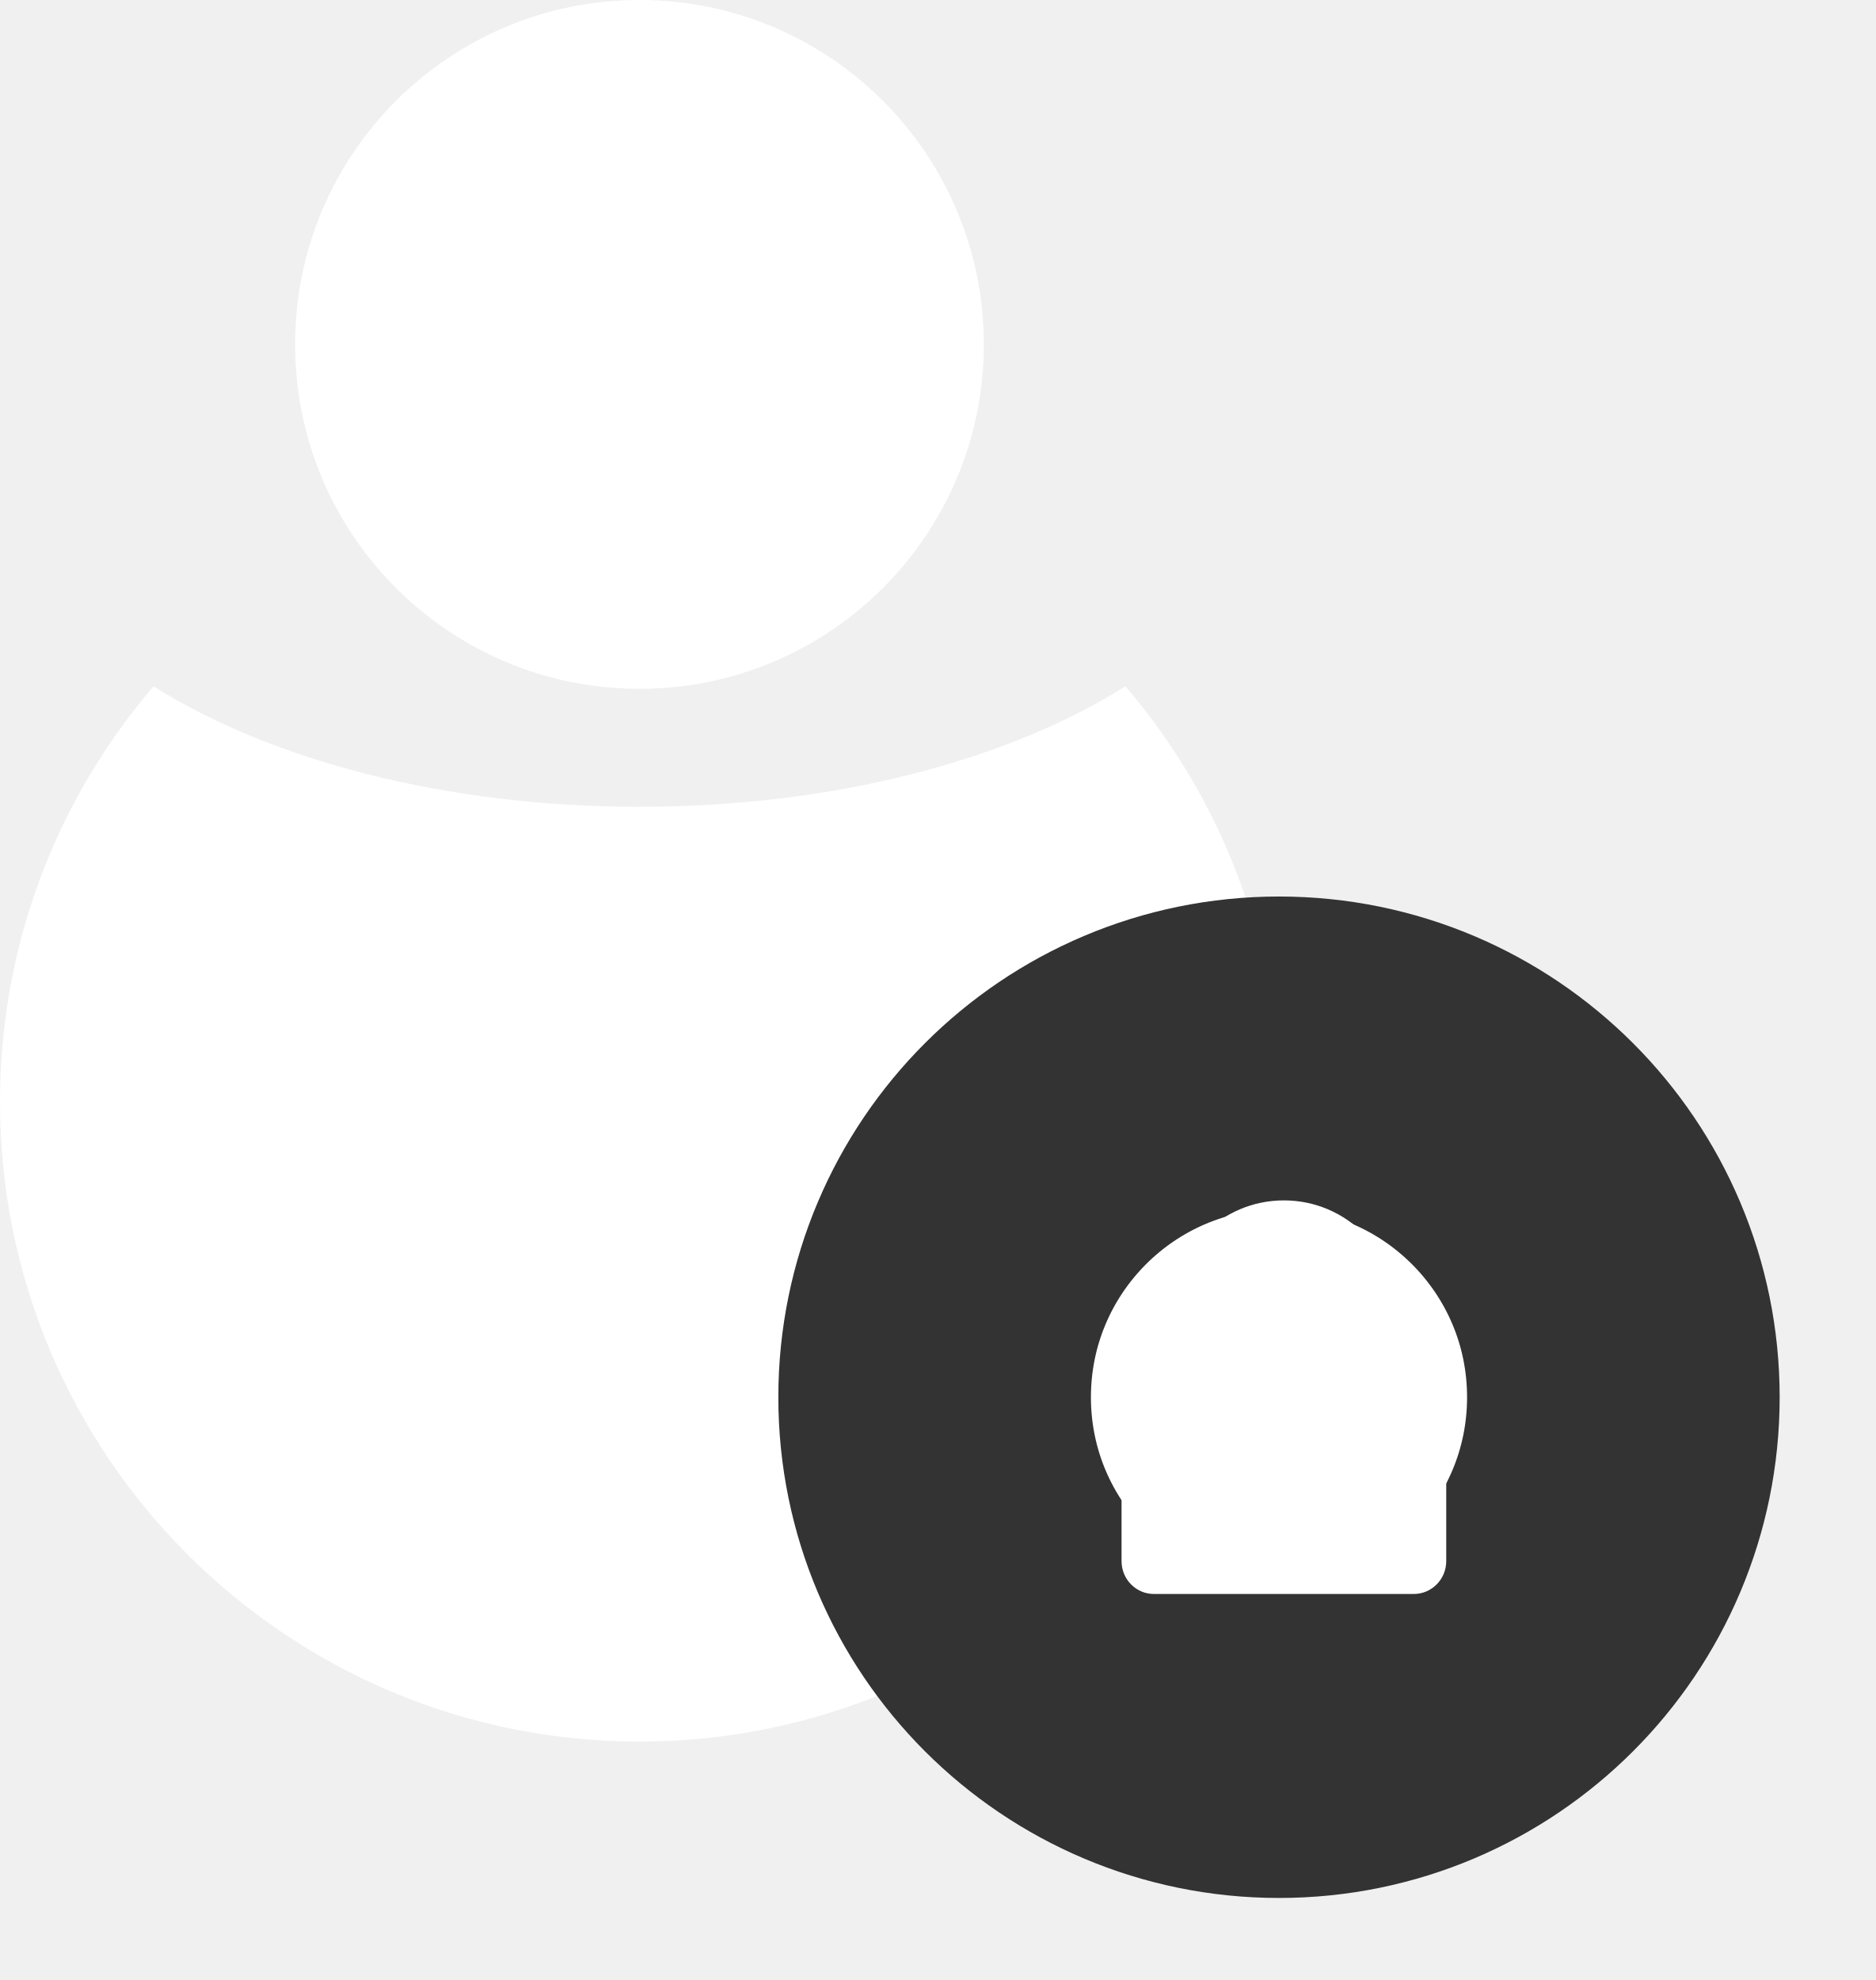
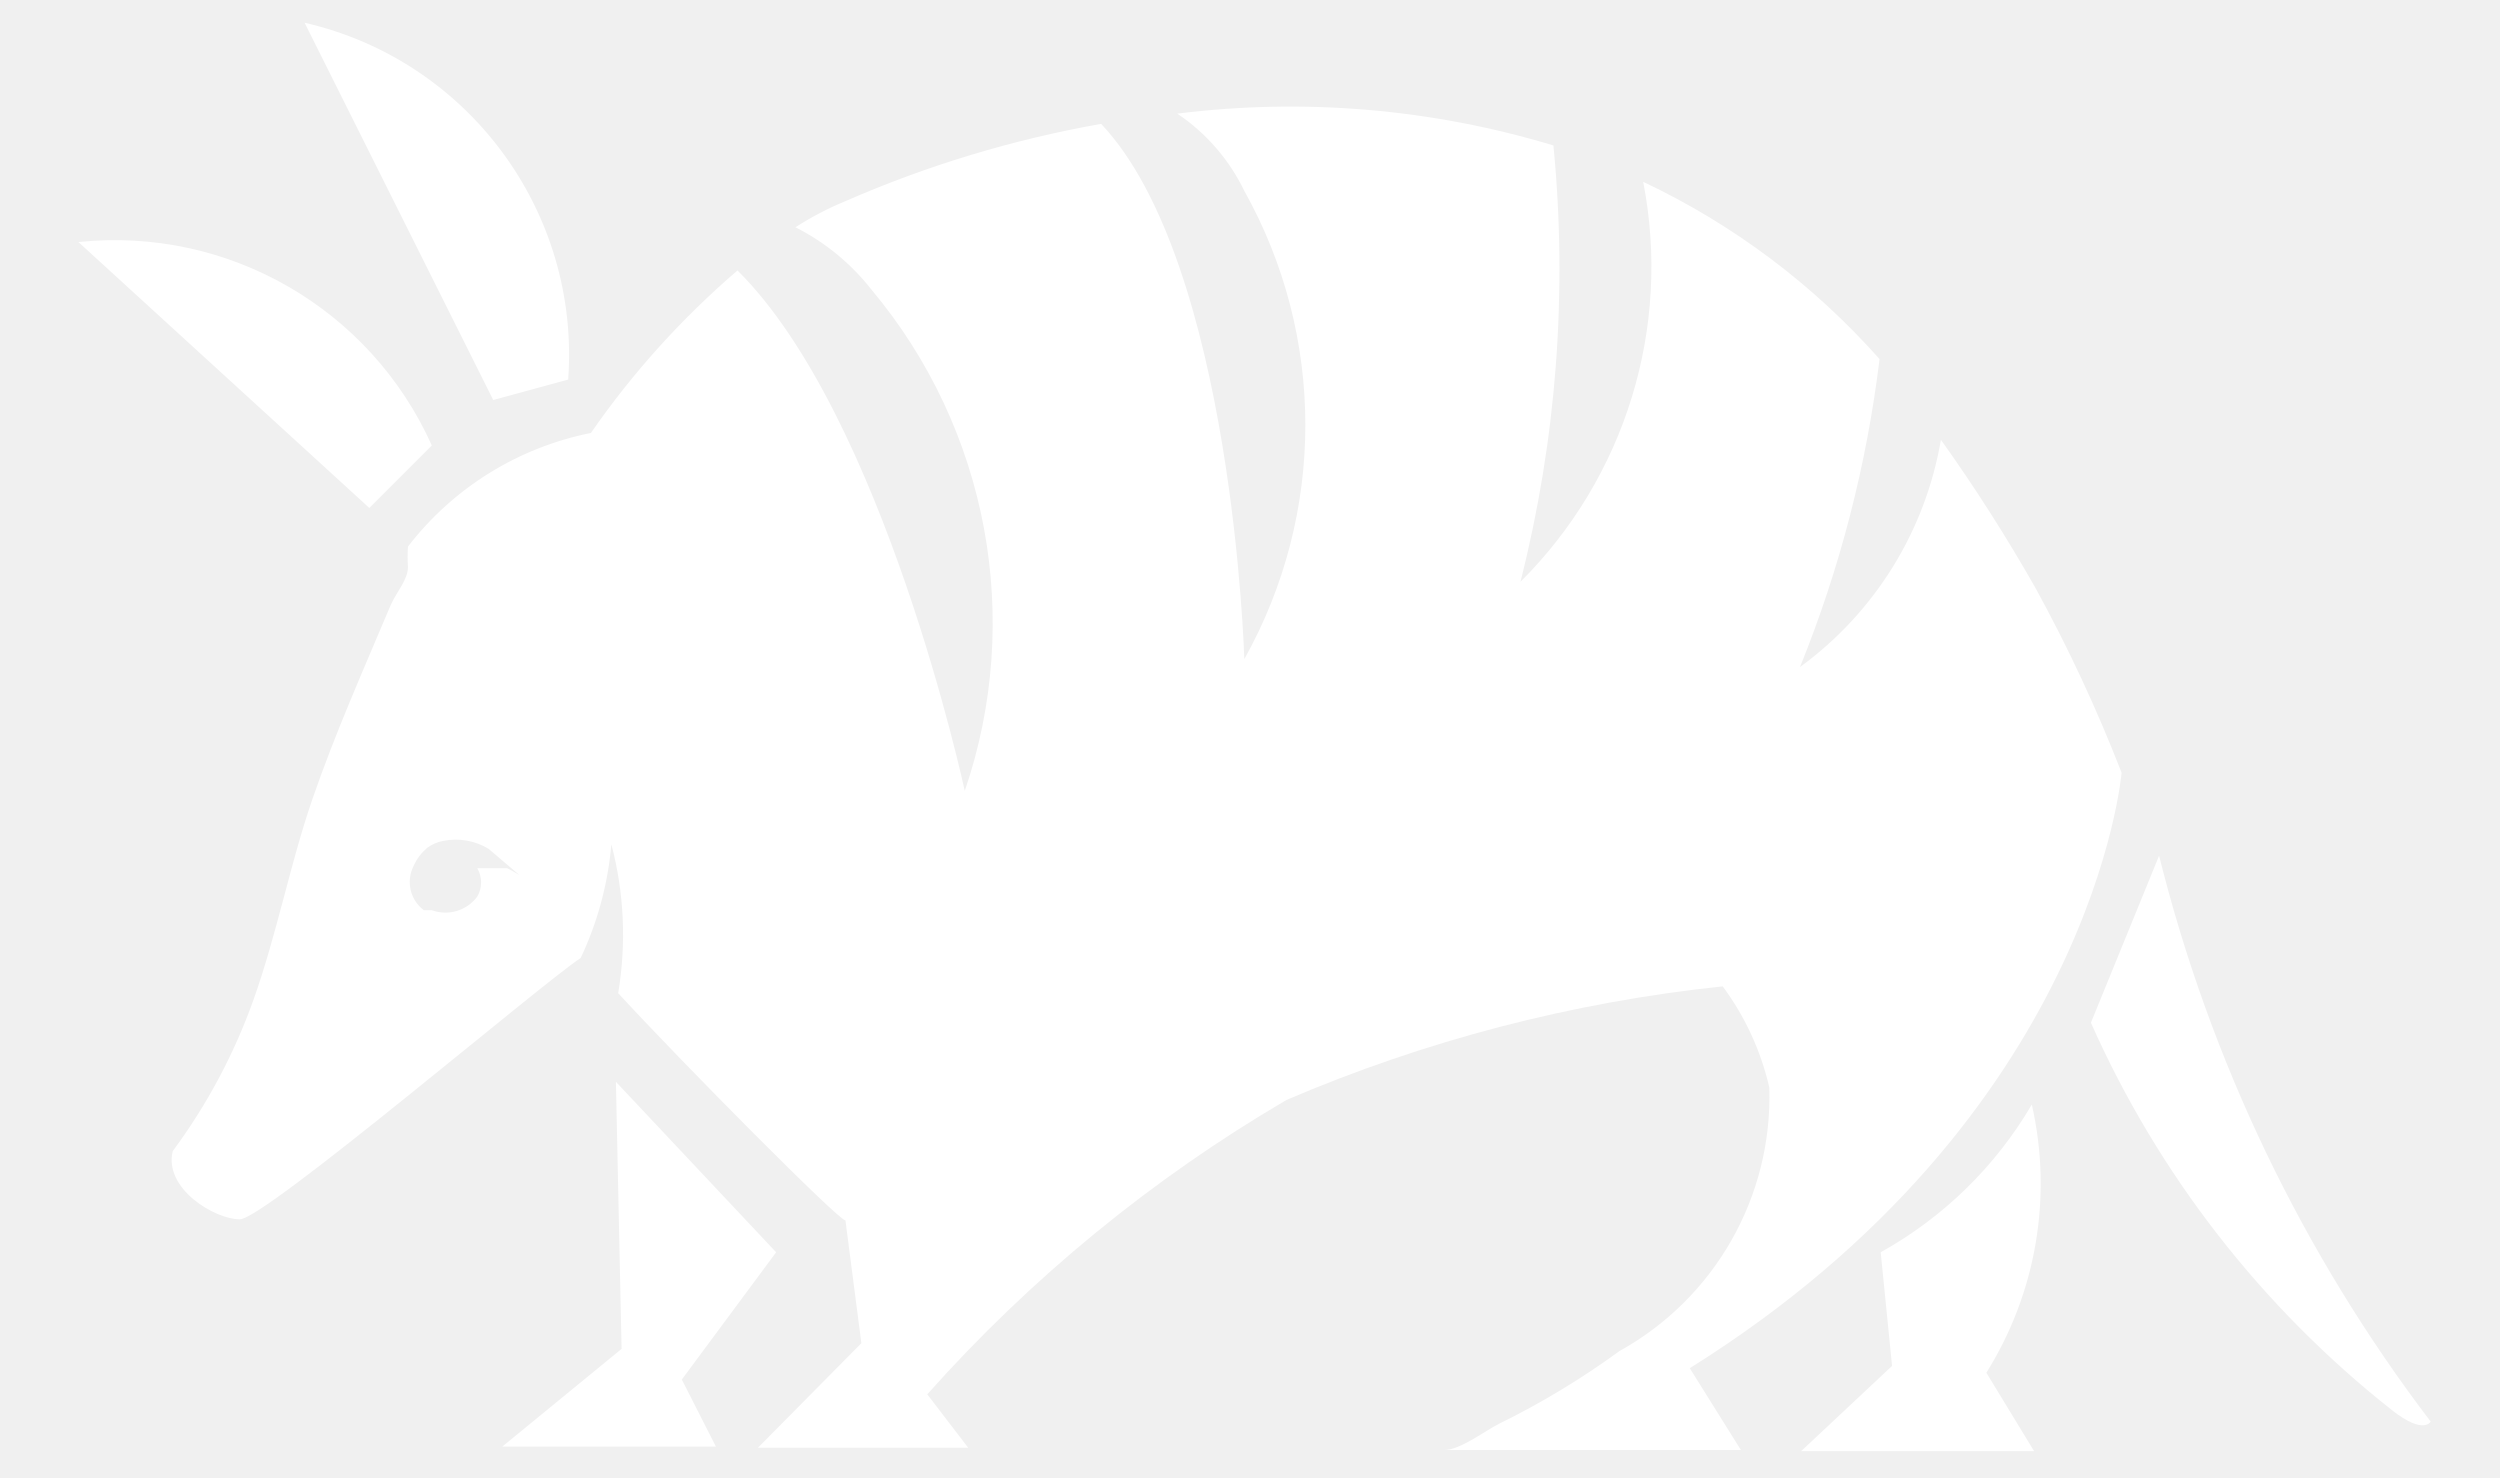
- <svg xmlns="http://www.w3.org/2000/svg" width="18px" height="19px" viewBox="0 0 18 19" version="1.1">
+ <svg xmlns="http://www.w3.org/2000/svg" width="22px" height="13px" viewBox="0 0 22 13" version="1.1">
  <defs />
-   <g id="Plugin-Banners" stroke="none" stroke-width="1" fill="none" fill-rule="evenodd">
-     <g id="Icon-Small" transform="translate(-1, 0)">
-       <rect id="Rectangle-2" x="0" y="0" width="18" height="18" />
-       <g id="User-Icon" transform="translate(1, 0)" fill="#FFFFFF">
-         <g id="User-Body">
-           <path d="M1.473,6.586 C0.555,7.659 0,9.052 0,10.575 C0,13.964 2.748,16.712 6.137,16.712 C9.527,16.712 12.274,13.964 12.274,10.575 C12.274,9.052 11.72,7.659 10.801,6.586 C9.676,7.294 8.004,7.742 6.137,7.742 C4.271,7.742 2.599,7.294 1.473,6.586 Z" id="Combined-Shape" />
-           <ellipse id="Oval-3" cx="6.137" cy="3.305" rx="3.305" ry="3.305" />
-         </g>
-         <g id="Circled-Lock" transform="translate(8.969824, 10.10285)">
-           <circle id="Oval-3" stroke="#333333" stroke-width="3" cx="3.305" cy="3.305" r="3.305" />
-           <path d="M4.598,5.193 L2.105,5.193 C1.933,5.193 1.794,5.052 1.794,4.878 L1.794,3.305 C1.794,3.131 1.934,2.99 2.105,2.99 L2.261,2.99 L2.261,2.518 C2.261,1.909 2.75,1.416 3.352,1.416 C3.954,1.416 4.443,1.909 4.443,2.518 L4.443,2.99 L4.598,2.99 C4.77,2.99 4.91,3.131 4.91,3.305 L4.91,4.878 C4.91,5.052 4.77,5.193 4.598,5.193 L4.598,5.193 Z M3.975,2.518 C3.975,2.17 3.696,1.888 3.352,1.888 C3.008,1.888 2.729,2.17 2.729,2.518 L2.729,2.99 L3.975,2.99 L3.975,2.518 L3.975,2.518 Z" id="Shape" />
-         </g>
+   <g id="Page-1" stroke="none" stroke-width="1" fill="none" fill-rule="evenodd">
+     <g id="AAM_logo-Primary-White" fill-rule="nonzero" fill="#FFFFFF">
+       <g id="Group">
+         <path d="M17.88,9.72 C17.561,10.264 17.102,10.713 16.55,11.02 L16.65,12.02 L15.85,12.77 L17.9,12.77 L17.48,12.08 C17.92,11.377 18.064,10.529 17.88,9.72 Z" id="Shape" />
+         <path d="M5,3.34 C5.107,1.864 4.122,0.531 2.68,0.2 L4.34,3.52 L5,3.34 Z" id="Shape" />
+         <path d="M3.8,3.92 C3.259,2.714 2.004,1.992 0.69,2.13 L3.25,4.47 L3.8,3.92 Z" id="Shape" />
+         <path d="M19,7.53 L18.4,9 C18.993,10.335 19.903,11.505 21.05,12.41 C21.33,12.63 21.39,12.51 21.39,12.51 C20.263,11.03 19.45,9.335 19,7.53 Z" id="Shape" />
+         <polygon id="Shape" points="6.83 11.02 5.42 9.52 5.47 11.87 4.42 12.73 6.3 12.73 6 12.14" />
+         <path d="M18.67,6.8 C18.453,6.241 18.199,5.696 17.91,5.17 C17.656,4.723 17.379,4.289 17.08,3.87 C16.943,4.673 16.498,5.39 15.84,5.87 C16.192,5.001 16.427,4.09 16.54,3.16 C15.959,2.505 15.252,1.974 14.46,1.6 C14.71,2.88 14.304,4.2 13.38,5.12 C13.698,3.866 13.796,2.567 13.67,1.28 C12.598,0.956 11.471,0.861 10.36,1 C10.614,1.17 10.817,1.405 10.95,1.68 C11.666,2.96 11.666,4.52 10.95,5.8 C10.95,5.8 10.85,2.32 9.69,1.09 C8.916,1.227 8.16,1.455 7.44,1.77 C7.287,1.833 7.139,1.91 7,2 C7.261,2.132 7.49,2.32 7.67,2.55 C8.696,3.776 9.007,5.448 8.49,6.96 C8.49,6.96 7.78,3.66 6.49,2.38 C6.001,2.8 5.567,3.28 5.2,3.81 C4.56,3.938 3.988,4.293 3.59,4.81 C3.586,4.87 3.586,4.93 3.59,4.99 C3.59,5.1 3.49,5.21 3.44,5.32 C3.2,5.89 2.95,6.45 2.75,7.03 C2.55,7.61 2.44,8.21 2.23,8.8 L2.23,8.8 C2.06,9.276 1.821,9.724 1.52,10.13 C1.44,10.46 1.89,10.73 2.11,10.73 C2.33,10.73 4.76,8.66 5.11,8.43 C5.259,8.115 5.35,7.777 5.38,7.43 C5.493,7.857 5.513,8.304 5.44,8.74 C6.03,9.38 7.38,10.74 7.44,10.74 L7.58,11.82 L6.67,12.74 L8.52,12.74 L8.16,12.27 C9.071,11.247 10.138,10.373 11.32,9.68 C12.543,9.156 13.837,8.819 15.16,8.68 C15.356,8.945 15.496,9.248 15.57,9.57 C15.6,10.53 15.09,11.425 14.25,11.89 C13.916,12.134 13.561,12.348 13.19,12.53 C13.07,12.59 12.85,12.76 12.71,12.76 L15.32,12.76 L14.87,12.04 C18.42,9.82 18.67,6.8 18.67,6.8 Z M4.46,7.64 L4.2,7.64 C4.245,7.717 4.245,7.813 4.2,7.89 C4.108,8.014 3.945,8.063 3.8,8.01 L3.73,8.01 C3.609,7.919 3.571,7.755 3.64,7.62 C3.667,7.558 3.709,7.504 3.76,7.46 C3.802,7.43 3.849,7.409 3.9,7.4 C4.037,7.372 4.18,7.397 4.3,7.47 L4.57,7.7 C4.57,7.7 4.47,7.64 4.46,7.64 L4.46,7.64 Z" id="Shape" />
      </g>
    </g>
  </g>
</svg>
